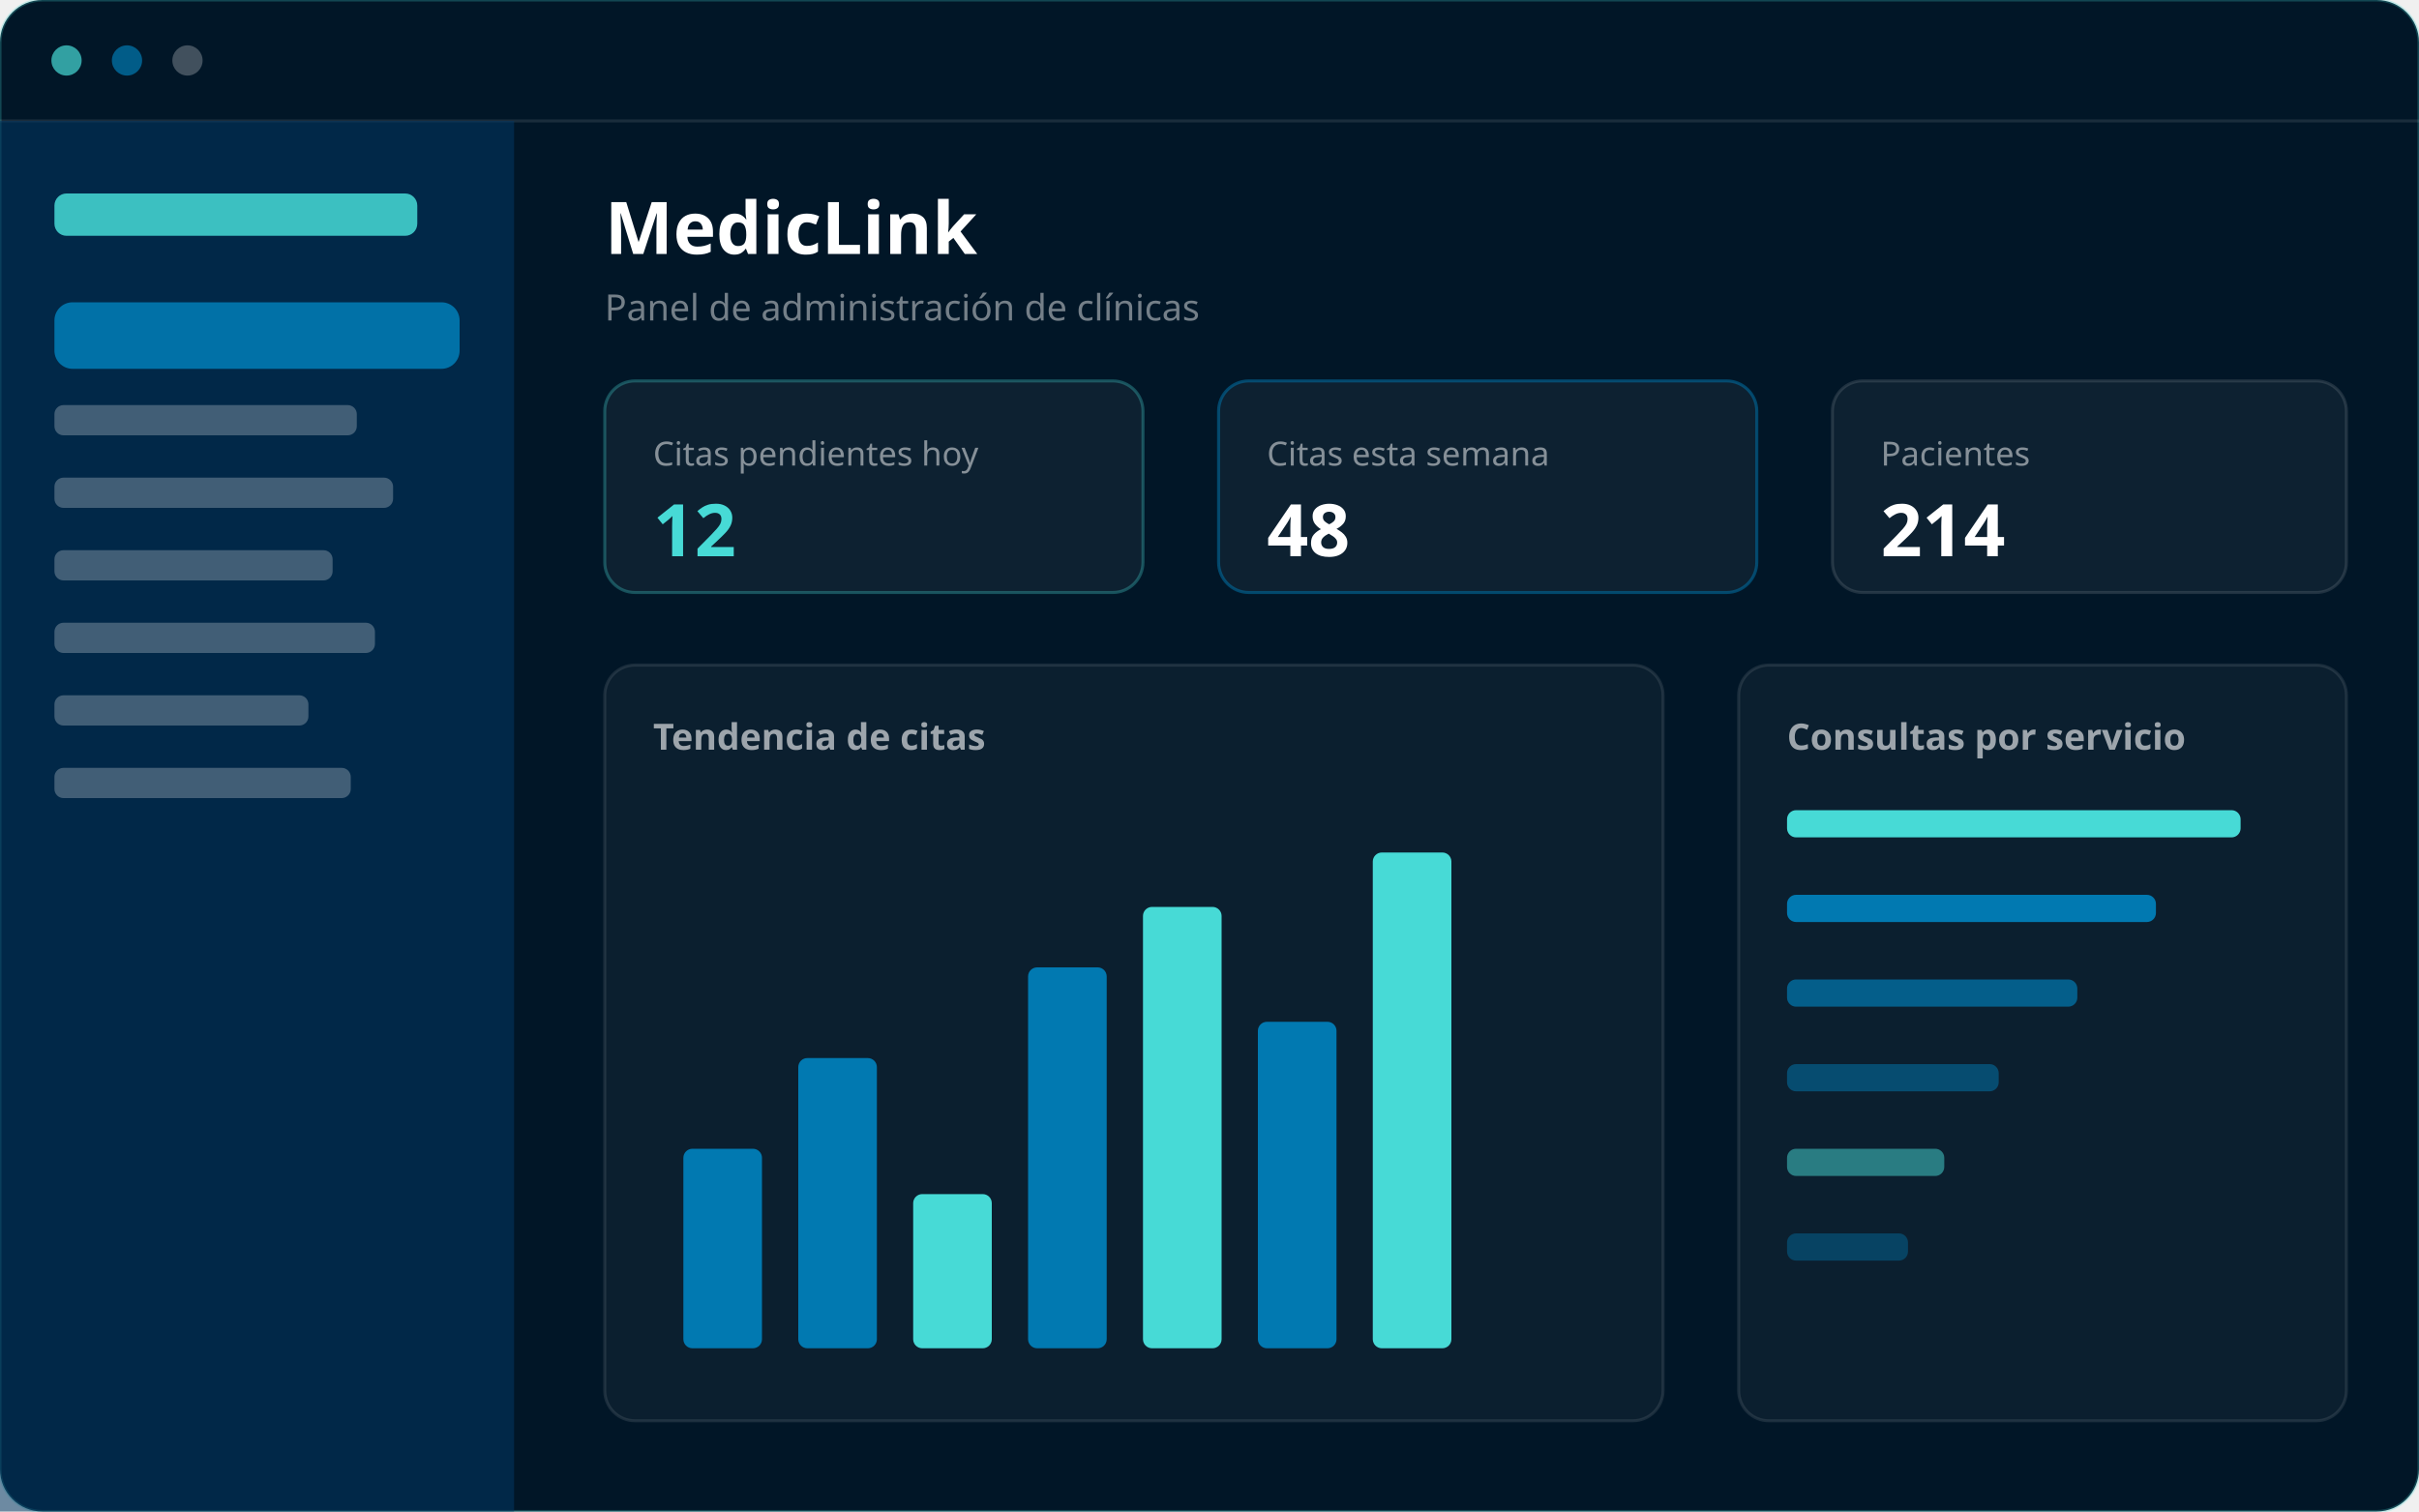
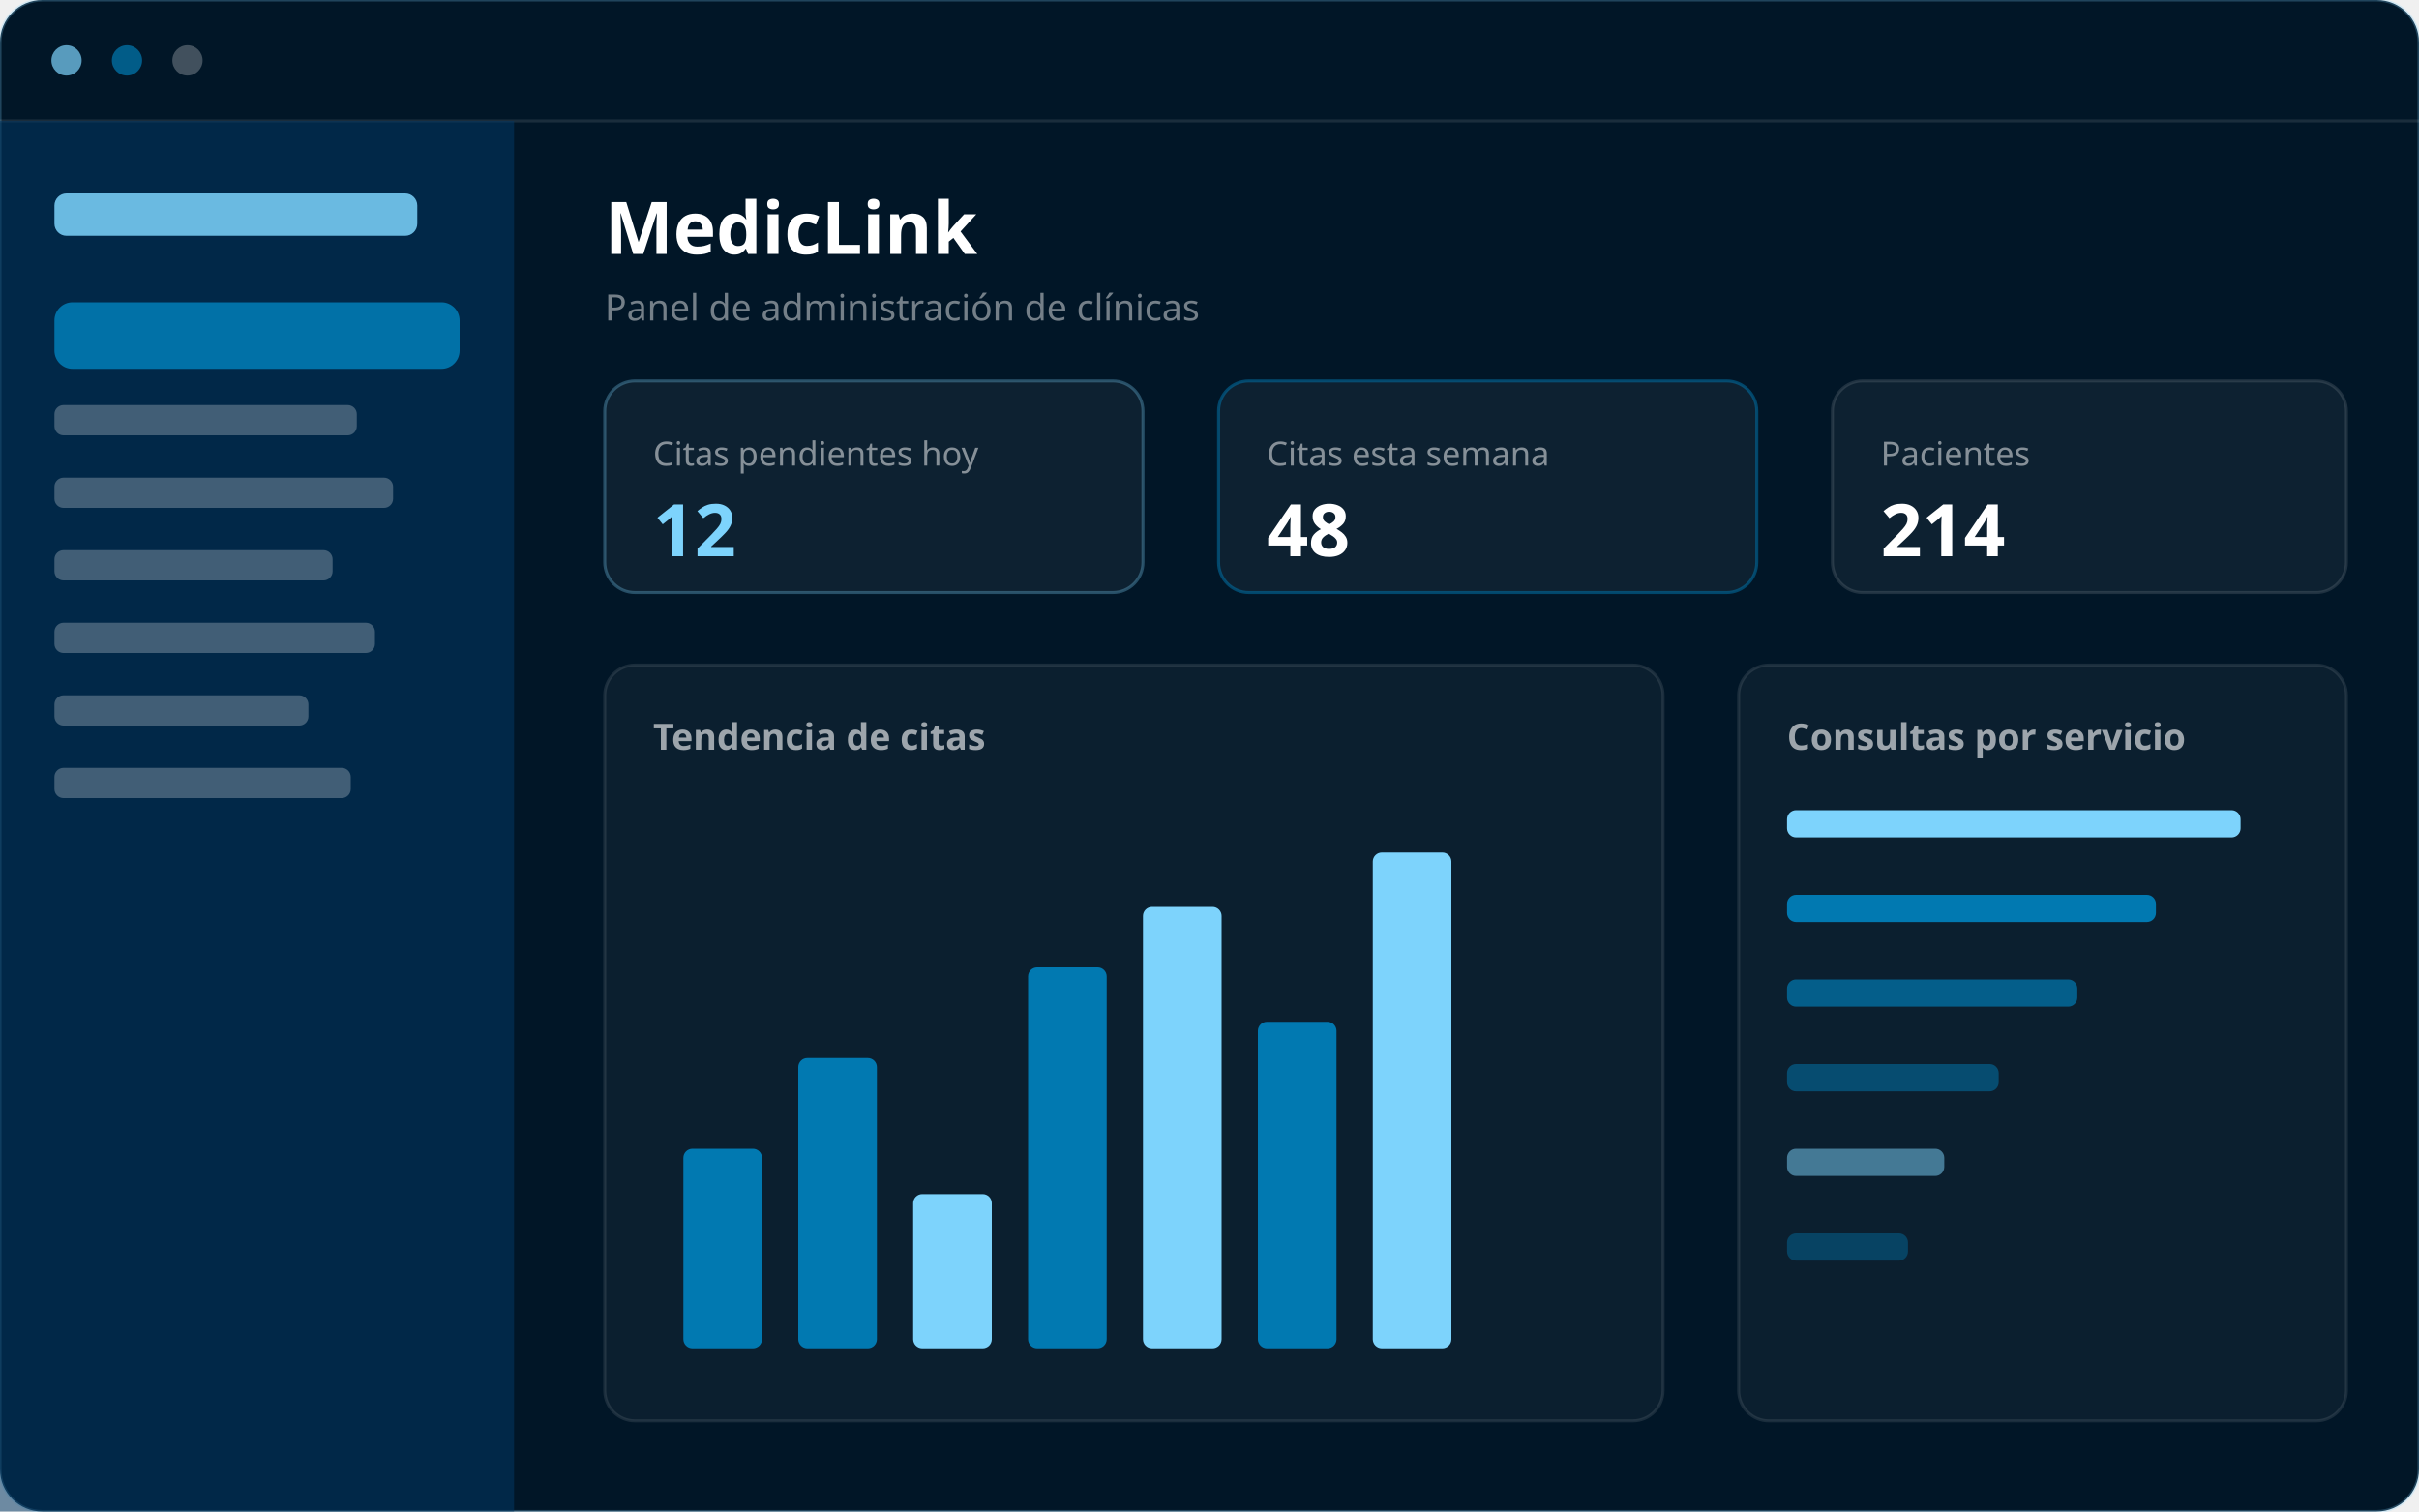
<svg xmlns="http://www.w3.org/2000/svg" viewBox="0 0 800 500" fill="none" font-family="Sansation, ui-sans-serif, sans-serif">
-   <rect width="800" height="500" rx="14" fill="#011627" stroke="rgba(71,218,214,0.25)" />
-   <circle cx="22" cy="20" r="5" fill="#47DAD6" opacity="0.7" />
+   <rect width="800" height="500" rx="14" fill="#011627" stroke="rgba(125,211,252,0.25)" />
+   <circle cx="22" cy="20" r="5" fill="#7dd3fc" opacity="0.7" />
  <circle cx="42" cy="20" r="5" fill="#0179B1" opacity="0.7" />
  <circle cx="62" cy="20" r="5" fill="#ffffff" opacity="0.25" />
  <line x1="0" y1="40" x2="800" y2="40" stroke="rgba(255,255,255,0.1)" />
  <rect x="0" y="40" width="170" height="460" fill="#013762" opacity="0.55" />
-   <rect x="18" y="64" width="120" height="14" rx="4" fill="#47DAD6" opacity="0.85" />
+   <rect x="18" y="64" width="120" height="14" rx="4" fill="#7dd3fc" opacity="0.85" />
  <rect x="18" y="100" width="134" height="22" rx="6" fill="#0179B1" opacity="0.9" />
  <rect x="18" y="134" width="100" height="10" rx="3" fill="#ffffff" opacity="0.25" />
  <rect x="18" y="158" width="112" height="10" rx="3" fill="#ffffff" opacity="0.25" />
  <rect x="18" y="182" width="92" height="10" rx="3" fill="#ffffff" opacity="0.25" />
  <rect x="18" y="206" width="106" height="10" rx="3" fill="#ffffff" opacity="0.25" />
  <rect x="18" y="230" width="84" height="10" rx="3" fill="#ffffff" opacity="0.25" />
  <rect x="18" y="254" width="98" height="10" rx="3" fill="#ffffff" opacity="0.25" />
  <text x="200" y="84" fill="#ffffff" font-size="24" font-weight="700">MedicLink</text>
  <text x="200" y="106" fill="rgba(255,255,255,0.45)" font-size="12">Panel de administración de clínicas</text>
-   <rect x="200" y="126" width="178" height="70" rx="10" fill="rgba(255,255,255,0.05)" stroke="rgba(71,218,214,0.3)" />
+   <rect x="200" y="126" width="178" height="70" rx="10" fill="rgba(255,255,255,0.05)" stroke="rgba(125,211,252,0.3)" />
  <rect x="403" y="126" width="178" height="70" rx="10" fill="rgba(255,255,255,0.05)" stroke="rgba(1,121,177,0.5)" />
  <rect x="606" y="126" width="170" height="70" rx="10" fill="rgba(255,255,255,0.05)" stroke="rgba(255,255,255,0.12)" />
  <text x="216" y="154" fill="rgba(255,255,255,0.5)" font-size="11">Citas pendientes hoy</text>
-   <text x="216" y="184" fill="#47DAD6" font-size="24" font-weight="700">12</text>
+   <text x="216" y="184" fill="#7dd3fc" font-size="24" font-weight="700">12</text>
  <text x="419" y="154" fill="rgba(255,255,255,0.5)" font-size="11">Citas esta semana</text>
  <text x="419" y="184" fill="#ffffff" font-size="24" font-weight="700">48</text>
  <text x="622" y="154" fill="rgba(255,255,255,0.5)" font-size="11">Pacientes</text>
  <text x="622" y="184" fill="#ffffff" font-size="24" font-weight="700">214</text>
  <rect x="200" y="220" width="350" height="250" rx="10" fill="rgba(255,255,255,0.04)" stroke="rgba(255,255,255,0.1)" />
  <text x="216" y="248" fill="rgba(255,255,255,0.6)" font-size="12" font-weight="700">Tendencia de citas</text>
  <rect x="226" y="380" width="26" height="66" rx="3" fill="#0179B1" />
  <rect x="264" y="350" width="26" height="96" rx="3" fill="#0179B1" />
-   <rect x="302" y="395" width="26" height="51" rx="3" fill="#47DAD6" />
+   <rect x="302" y="395" width="26" height="51" rx="3" fill="#7dd3fc" />
  <rect x="340" y="320" width="26" height="126" rx="3" fill="#0179B1" />
-   <rect x="378" y="300" width="26" height="146" rx="3" fill="#47DAD6" />
+   <rect x="378" y="300" width="26" height="146" rx="3" fill="#7dd3fc" />
  <rect x="416" y="338" width="26" height="108" rx="3" fill="#0179B1" />
-   <rect x="454" y="282" width="26" height="164" rx="3" fill="#47DAD6" />
+   <rect x="454" y="282" width="26" height="164" rx="3" fill="#7dd3fc" />
  <rect x="575" y="220" width="201" height="250" rx="10" fill="rgba(255,255,255,0.04)" stroke="rgba(255,255,255,0.1)" />
  <text x="591" y="248" fill="rgba(255,255,255,0.6)" font-size="12" font-weight="700">Consultas por servicio</text>
-   <rect x="591" y="268" width="150" height="9" rx="3" fill="#47DAD6" />
+   <rect x="591" y="268" width="150" height="9" rx="3" fill="#7dd3fc" />
  <rect x="591" y="296" width="122" height="9" rx="3" fill="#0179B1" />
  <rect x="591" y="324" width="96" height="9" rx="3" fill="#0179B1" opacity="0.7" />
  <rect x="591" y="352" width="70" height="9" rx="3" fill="#0179B1" opacity="0.5" />
-   <rect x="591" y="380" width="52" height="9" rx="3" fill="#47DAD6" opacity="0.5" />
+   <rect x="591" y="380" width="52" height="9" rx="3" fill="#7dd3fc" opacity="0.5" />
  <rect x="591" y="408" width="40" height="9" rx="3" fill="#0179B1" opacity="0.4" />
</svg>
